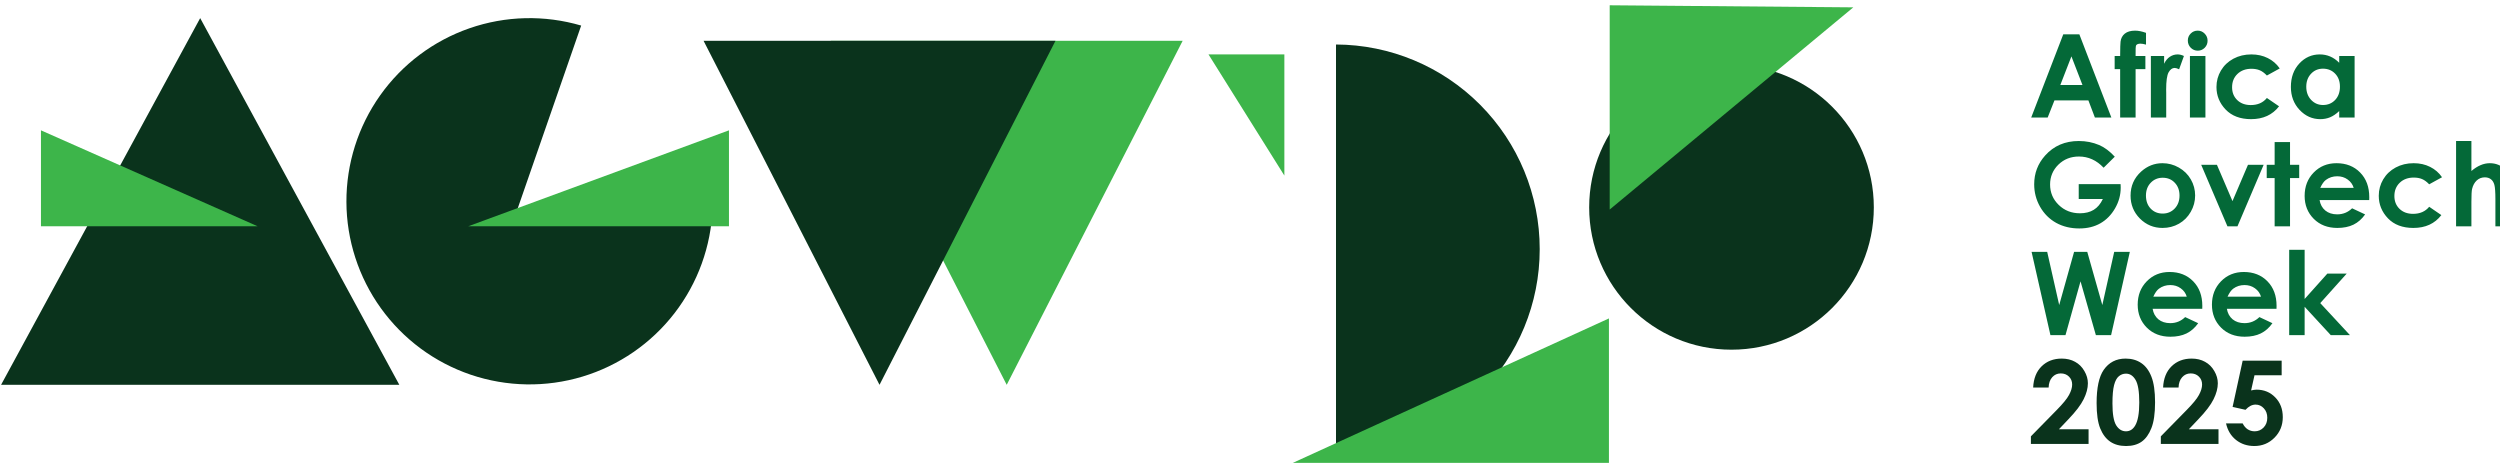
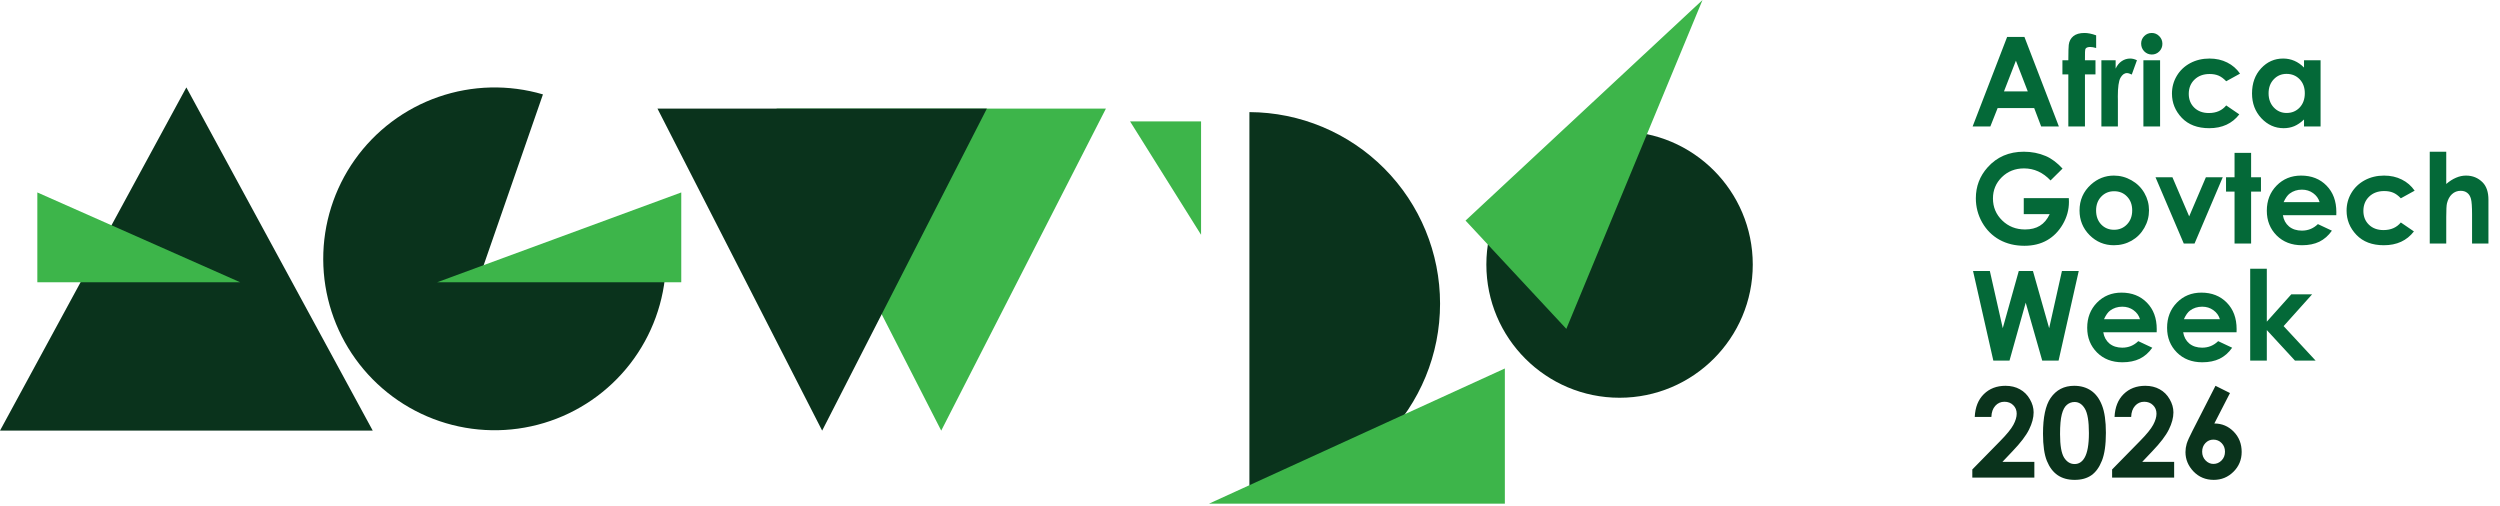
- <svg xmlns="http://www.w3.org/2000/svg" width="723" height="136" viewBox="0 0 723 136" fill="none">
-   <path d="M115.485 111.289H0.309L57.893 5.241L115.485 111.289Z" fill="#0A331C" />
-   <path d="M206.07 60.219C205.652 71.245 201.799 81.865 195.051 90.596C188.304 99.327 178.997 105.732 168.432 108.917C157.867 112.102 146.572 111.907 136.123 108.361C125.674 104.814 116.594 98.092 110.15 89.134C103.707 80.176 100.223 69.429 100.184 58.395C100.145 47.361 103.554 36.59 109.934 27.587C116.314 18.583 125.346 11.798 135.77 8.178C146.194 4.557 157.488 4.283 168.075 7.394L148.898 62.64L206.07 60.219Z" fill="#0A331C" />
-   <path d="M500.749 101.13C523.481 101.13 541.909 82.703 541.909 59.971C541.909 37.239 523.481 18.811 500.749 18.811C478.018 18.811 459.59 37.239 459.59 59.971C459.59 82.703 478.018 101.13 500.749 101.13Z" fill="#0A331C" />
-   <path d="M445.283 72.056C445.292 87.709 439.097 102.727 428.055 113.821C417.013 124.915 402.024 131.18 386.371 131.243V12.869C402.024 12.932 417.013 19.197 428.055 30.291C439.097 41.385 445.292 56.403 445.283 72.056Z" fill="#0A331C" />
-   <path d="M135.404 65.439H210.817V37.692L135.404 65.439Z" fill="#3DB54A" />
-   <path d="M373.893 133.857H465.304V92.085L373.893 133.857Z" fill="#3DB54A" />
-   <path d="M371.438 50.775V15.737H349.496L371.438 50.775Z" fill="#3DB54A" />
-   <path d="M74.504 65.439H11.844V37.692L74.504 65.439Z" fill="#3DB54A" />
-   <path d="M240.25 11.796H342.027L291.142 111.29L240.25 11.796Z" fill="#3DB54A" />
-   <path d="M203.471 11.796H305.248L254.356 111.29L203.471 11.796Z" fill="#0A331C" />
-   <path d="M465.525 1.526V5.605V60.597L535.972 2.125" fill="#3DB54A" />
-   <path d="M596.699 9.926H601.347L610.61 34H605.847L603.965 29.041H594.146L592.182 34H587.419L596.699 9.926ZM599.055 16.308L595.848 24.573H602.247L599.055 16.308ZM611.559 16.194H613.147C613.157 13.859 613.196 12.479 613.261 12.053C613.381 11.071 613.79 10.296 614.489 9.729C615.198 9.151 616.196 8.862 617.484 8.862C618.411 8.862 619.458 9.075 620.626 9.5V12.904C619.982 12.719 619.453 12.626 619.038 12.626C618.515 12.626 618.133 12.735 617.893 12.953C617.718 13.117 617.631 13.455 617.631 13.968L617.614 16.194H620.446V19.991H617.614V34H613.147V19.991H611.559V16.194ZM622.033 16.194H625.863V18.436C626.278 17.552 626.829 16.881 627.516 16.423C628.203 15.965 628.956 15.736 629.774 15.736C630.353 15.736 630.958 15.888 631.591 16.194L630.2 20.04C629.676 19.778 629.245 19.647 628.907 19.647C628.22 19.647 627.636 20.073 627.156 20.924C626.687 21.775 626.452 23.444 626.452 25.931L626.469 26.799V34H622.033V16.194ZM635.568 8.862C636.354 8.862 637.025 9.145 637.581 9.713C638.148 10.28 638.432 10.967 638.432 11.775C638.432 12.571 638.154 13.253 637.597 13.821C637.041 14.377 636.375 14.655 635.601 14.655C634.804 14.655 634.122 14.372 633.555 13.804C632.999 13.226 632.72 12.528 632.72 11.709C632.72 10.924 632.999 10.253 633.555 9.696C634.111 9.14 634.782 8.862 635.568 8.862ZM633.326 16.194H637.81V34H633.326V16.194ZM659.299 19.794L655.584 21.84C654.885 21.109 654.193 20.602 653.505 20.318C652.829 20.034 652.032 19.892 651.116 19.892C649.446 19.892 648.094 20.394 647.057 21.398C646.031 22.391 645.519 23.668 645.519 25.228C645.519 26.744 646.015 27.983 647.008 28.943C648.001 29.903 649.305 30.383 650.919 30.383C652.916 30.383 654.471 29.701 655.584 28.337L659.102 30.743C657.193 33.22 654.498 34.458 651.018 34.458C647.886 34.458 645.431 33.531 643.653 31.676C641.885 29.821 641.002 27.65 641.002 25.162C641.002 23.438 641.433 21.851 642.294 20.4C643.156 18.949 644.357 17.808 645.895 16.979C647.444 16.15 649.174 15.736 651.083 15.736C652.851 15.736 654.438 16.09 655.846 16.799C657.253 17.498 658.404 18.496 659.299 19.794ZM676.5 16.194H680.951V34H676.5V32.118C675.627 32.947 674.748 33.547 673.865 33.918C672.992 34.278 672.043 34.458 671.017 34.458C668.715 34.458 666.724 33.569 665.043 31.791C663.363 30.001 662.523 27.781 662.523 25.13C662.523 22.38 663.336 20.127 664.961 18.37C666.587 16.614 668.562 15.736 670.886 15.736C671.955 15.736 672.959 15.937 673.897 16.341C674.836 16.745 675.703 17.35 676.5 18.158V16.194ZM671.802 19.86C670.417 19.86 669.266 20.351 668.349 21.333C667.433 22.304 666.974 23.553 666.974 25.081C666.974 26.619 667.438 27.885 668.366 28.877C669.304 29.87 670.455 30.367 671.819 30.367C673.226 30.367 674.394 29.881 675.321 28.91C676.249 27.928 676.712 26.646 676.712 25.064C676.712 23.515 676.249 22.26 675.321 21.3C674.394 20.34 673.221 19.86 671.802 19.86Z" fill="#046938" />
-   <path d="M611.592 45.315L608.368 48.506C606.327 46.346 603.949 45.266 601.232 45.266C598.864 45.266 596.879 46.051 595.275 47.622C593.682 49.194 592.885 51.103 592.885 53.35C592.885 55.675 593.715 57.644 595.373 59.259C597.031 60.873 599.077 61.681 601.51 61.681C603.092 61.681 604.423 61.348 605.504 60.682C606.595 60.017 607.473 58.975 608.139 57.557H601.167V53.252H613.277L613.31 54.267C613.31 56.373 612.765 58.37 611.674 60.257C610.583 62.145 609.17 63.585 607.435 64.578C605.7 65.57 603.665 66.067 601.33 66.067C598.832 66.067 596.6 65.527 594.637 64.447C592.684 63.356 591.134 61.806 589.989 59.799C588.854 57.791 588.287 55.625 588.287 53.301C588.287 50.115 589.339 47.344 591.445 44.987C593.944 42.183 597.195 40.781 601.199 40.781C603.294 40.781 605.253 41.169 607.075 41.943C608.613 42.598 610.119 43.722 611.592 45.315ZM625.388 47.197C627.069 47.197 628.645 47.617 630.118 48.457C631.602 49.297 632.759 50.437 633.588 51.878C634.417 53.318 634.832 54.873 634.832 56.542C634.832 58.222 634.412 59.793 633.571 61.255C632.742 62.717 631.607 63.863 630.167 64.692C628.727 65.51 627.14 65.92 625.405 65.92C622.852 65.92 620.669 65.014 618.858 63.203C617.058 61.381 616.158 59.171 616.158 56.575C616.158 53.792 617.178 51.474 619.218 49.619C621.008 48.004 623.064 47.197 625.388 47.197ZM625.454 51.403C624.068 51.403 622.912 51.889 621.984 52.86C621.068 53.82 620.609 55.053 620.609 56.558C620.609 58.108 621.062 59.362 621.968 60.322C622.884 61.283 624.041 61.763 625.437 61.763C626.834 61.763 627.996 61.277 628.923 60.306C629.851 59.335 630.315 58.086 630.315 56.558C630.315 55.031 629.856 53.792 628.94 52.843C628.034 51.883 626.872 51.403 625.454 51.403ZM636.583 47.655H641.133L645.633 58.162L650.117 47.655H654.651L647.073 65.461H644.177L636.583 47.655ZM657.826 41.092H662.277V47.655H664.929V51.501H662.277V65.461H657.826V51.501H655.535V47.655H657.826V41.092ZM685.174 57.851H670.821C671.028 59.117 671.579 60.126 672.473 60.879C673.379 61.621 674.53 61.992 675.927 61.992C677.596 61.992 679.031 61.408 680.231 60.241L683.995 62.008C683.057 63.339 681.933 64.327 680.624 64.97C679.314 65.603 677.76 65.92 675.959 65.92C673.166 65.92 670.891 65.041 669.135 63.285C667.378 61.517 666.5 59.308 666.5 56.657C666.5 53.94 667.373 51.687 669.118 49.897C670.875 48.097 673.074 47.197 675.714 47.197C678.518 47.197 680.798 48.097 682.555 49.897C684.312 51.687 685.19 54.054 685.19 57L685.174 57.851ZM680.689 54.333C680.395 53.34 679.811 52.532 678.938 51.91C678.076 51.288 677.072 50.977 675.927 50.977C674.683 50.977 673.592 51.327 672.654 52.025C672.064 52.461 671.519 53.23 671.017 54.333H680.689ZM706.237 51.256L702.522 53.301C701.823 52.57 701.13 52.063 700.443 51.779C699.767 51.496 698.97 51.354 698.054 51.354C696.384 51.354 695.031 51.856 693.995 52.86C692.969 53.852 692.456 55.129 692.456 56.689C692.456 58.206 692.953 59.444 693.946 60.404C694.939 61.364 696.242 61.844 697.857 61.844C699.854 61.844 701.409 61.163 702.522 59.799L706.04 62.205C704.131 64.681 701.436 65.92 697.955 65.92C694.824 65.92 692.369 64.992 690.591 63.137C688.823 61.283 687.939 59.111 687.939 56.624C687.939 54.9 688.37 53.312 689.232 51.861C690.094 50.41 691.294 49.27 692.833 48.441C694.382 47.611 696.112 47.197 698.021 47.197C699.788 47.197 701.376 47.551 702.783 48.261C704.191 48.959 705.342 49.957 706.237 51.256ZM710.295 40.781H714.731V49.455C715.603 48.703 716.482 48.141 717.366 47.77C718.249 47.388 719.144 47.197 720.05 47.197C721.817 47.197 723.306 47.808 724.518 49.03C725.554 50.088 726.072 51.643 726.072 53.694V65.461H721.67V57.655C721.67 55.593 721.572 54.196 721.375 53.465C721.179 52.734 720.841 52.189 720.361 51.828C719.891 51.468 719.308 51.288 718.609 51.288C717.704 51.288 716.924 51.589 716.269 52.189C715.625 52.789 715.178 53.607 714.927 54.644C714.796 55.178 714.731 56.4 714.731 58.309V65.461H710.295V40.781Z" fill="#046938" />
-   <path d="M587.534 72.848H592.051L595.52 88.216L599.825 72.848H603.638L607.991 88.216L611.428 72.848H615.945L610.528 96.922H606.126L601.69 81.358L597.337 96.922H592.984L587.534 72.848ZM636.894 89.312H622.541C622.748 90.578 623.299 91.587 624.194 92.34C625.099 93.082 626.25 93.453 627.647 93.453C629.316 93.453 630.751 92.869 631.951 91.702L635.715 93.469C634.777 94.8 633.653 95.788 632.344 96.431C631.035 97.064 629.48 97.381 627.68 97.381C624.886 97.381 622.612 96.502 620.855 94.746C619.098 92.978 618.22 90.769 618.22 88.117C618.22 85.401 619.093 83.148 620.839 81.358C622.595 79.558 624.794 78.658 627.434 78.658C630.238 78.658 632.519 79.558 634.275 81.358C636.032 83.148 636.91 85.515 636.91 88.461L636.894 89.312ZM632.409 85.793C632.115 84.801 631.531 83.993 630.658 83.371C629.796 82.749 628.793 82.438 627.647 82.438C626.403 82.438 625.312 82.788 624.374 83.486C623.784 83.922 623.239 84.692 622.737 85.793H632.409ZM658.366 89.312H644.013C644.22 90.578 644.771 91.587 645.666 92.34C646.571 93.082 647.723 93.453 649.119 93.453C650.788 93.453 652.223 92.869 653.423 91.702L657.188 93.469C656.249 94.8 655.125 95.788 653.816 96.431C652.507 97.064 650.952 97.381 649.152 97.381C646.359 97.381 644.084 96.502 642.327 94.746C640.571 92.978 639.692 90.769 639.692 88.117C639.692 85.401 640.565 83.148 642.311 81.358C644.067 79.558 646.266 78.658 648.906 78.658C651.71 78.658 653.991 79.558 655.747 81.358C657.504 83.148 658.382 85.515 658.382 88.461L658.366 89.312ZM653.882 85.793C653.587 84.801 653.003 83.993 652.13 83.371C651.269 82.749 650.265 82.438 649.119 82.438C647.875 82.438 646.784 82.788 645.846 83.486C645.257 83.922 644.711 84.692 644.209 85.793H653.882ZM662.032 72.242H666.5V86.465L673.079 79.116H678.676L671.017 87.659L679.609 96.922H674.061L666.5 88.723V96.922H662.032V72.242Z" fill="#046938" />
-   <path d="M592.46 112.066H587.992C588.112 109.47 588.925 107.429 590.43 105.945C591.947 104.451 593.889 103.703 596.257 103.703C597.719 103.703 599.006 104.014 600.119 104.636C601.243 105.247 602.138 106.136 602.803 107.304C603.48 108.46 603.818 109.639 603.818 110.839C603.818 112.268 603.409 113.807 602.59 115.454C601.783 117.102 600.299 119.049 598.139 121.297L595.438 124.144H604.014V128.383H587.337V126.19L594.784 118.596C596.584 116.774 597.779 115.312 598.368 114.21C598.968 113.097 599.268 112.094 599.268 111.199C599.268 110.272 598.957 109.508 598.335 108.908C597.724 108.297 596.933 107.991 595.962 107.991C594.98 107.991 594.162 108.357 593.507 109.088C592.853 109.819 592.504 110.812 592.46 112.066ZM614.718 103.703C616.474 103.703 617.985 104.134 619.251 104.996C620.528 105.858 621.51 107.178 622.197 108.957C622.895 110.724 623.244 113.19 623.244 116.354C623.244 119.551 622.89 122.039 622.181 123.817C621.482 125.596 620.539 126.905 619.349 127.745C618.16 128.574 616.66 128.989 614.849 128.989C613.037 128.989 611.515 128.569 610.282 127.729C609.05 126.889 608.084 125.612 607.386 123.899C606.687 122.186 606.338 119.747 606.338 116.583C606.338 112.165 607.02 108.962 608.384 106.977C609.901 104.794 612.012 103.703 614.718 103.703ZM614.832 108.057C614.058 108.057 613.37 108.308 612.77 108.81C612.17 109.3 611.712 110.152 611.395 111.363C611.079 112.574 610.921 114.347 610.921 116.682C610.921 119.726 611.281 121.831 612.001 122.999C612.732 124.155 613.676 124.734 614.832 124.734C615.945 124.734 616.829 124.183 617.484 123.081C618.28 121.75 618.678 119.524 618.678 116.403C618.678 113.239 618.318 111.057 617.598 109.857C616.889 108.657 615.967 108.057 614.832 108.057ZM630.036 112.066H625.568C625.688 109.47 626.501 107.429 628.007 105.945C629.524 104.451 631.466 103.703 633.833 103.703C635.295 103.703 636.583 104.014 637.696 104.636C638.819 105.247 639.714 106.136 640.38 107.304C641.056 108.46 641.394 109.639 641.394 110.839C641.394 112.268 640.985 113.807 640.167 115.454C639.36 117.102 637.876 119.049 635.715 121.297L633.015 124.144H641.591V128.383H624.914V126.19L632.36 118.596C634.161 116.774 635.355 115.312 635.944 114.21C636.545 113.097 636.845 112.094 636.845 111.199C636.845 110.272 636.534 109.508 635.912 108.908C635.301 108.297 634.51 107.991 633.539 107.991C632.557 107.991 631.738 108.357 631.084 109.088C630.429 109.819 630.08 110.812 630.036 112.066ZM648.579 104.309H659.855V108.531H652L651.018 112.917C651.29 112.841 651.558 112.786 651.82 112.754C652.081 112.71 652.332 112.688 652.572 112.688C654.755 112.688 656.566 113.436 658.006 114.93C659.457 116.414 660.183 118.318 660.183 120.642C660.183 122.988 659.381 124.968 657.777 126.583C656.184 128.187 654.242 128.989 651.95 128.989C649.899 128.989 648.137 128.405 646.664 127.238C645.191 126.07 644.226 124.472 643.767 122.442H648.579C648.95 123.195 649.436 123.768 650.036 124.161C650.647 124.543 651.318 124.734 652.049 124.734C653.063 124.734 653.925 124.368 654.634 123.637C655.344 122.906 655.698 121.968 655.698 120.822C655.698 119.709 655.366 118.798 654.7 118.089C654.045 117.369 653.249 117.009 652.311 117.009C651.809 117.009 651.312 117.134 650.821 117.385C650.341 117.636 649.867 118.013 649.397 118.515L645.666 117.68L648.579 104.309Z" fill="#0A331C" />
+ <svg xmlns="http://www.w3.org/2000/svg" width="672" height="136" viewBox="0 0 672 136" fill="none">
+   <path d="M100.193 115.751H0L50.093 23.498L100.193 115.751Z" fill="#0A331C" />
+   <path d="M178.997 71.326C178.632 80.918 175.281 90.157 169.411 97.752C163.541 105.347 155.445 110.919 146.255 113.689C137.064 116.46 127.238 116.29 118.148 113.205C109.059 110.12 101.16 104.272 95.555 96.48C89.95 88.687 86.919 79.338 86.885 69.74C86.851 60.141 89.816 50.771 95.366 42.939C100.916 35.107 108.774 29.204 117.842 26.055C126.909 22.906 136.734 22.667 145.944 25.373L129.262 73.432L178.997 71.326Z" fill="#0A331C" />
+   <path d="M435.338 106.914C455.113 106.914 471.143 90.884 471.143 71.11C471.143 51.335 455.113 35.305 435.338 35.305C415.564 35.305 399.533 51.335 399.533 71.11C399.533 90.884 415.564 106.914 435.338 106.914Z" fill="#0A331C" />
+   <path d="M387.088 81.623C387.096 95.239 381.707 108.304 372.101 117.954C362.495 127.605 349.456 133.055 335.84 133.11V30.135C349.456 30.191 362.495 35.641 372.101 45.291C381.707 54.942 387.096 68.006 387.088 81.623Z" fill="#0A331C" />
+   <path d="M117.521 75.866H183.124V51.728L117.521 75.866Z" fill="#3DB54A" />
+   <path d="M324.984 135.383H404.504V99.046L324.984 135.383Z" fill="#3DB54A" />
+   <path d="M457.636 0L393.936 59.29L421.029 88.398L457.636 0Z" fill="#3DB54A" />
+   <path d="M322.847 63.109V32.629H303.76L322.847 63.109Z" fill="#3DB54A" />
+   <path d="M64.544 75.866H10.035V51.728L64.544 75.866Z" fill="#3DB54A" />
+   <path d="M208.729 29.201H297.265L253 115.752L208.729 29.201Z" fill="#3DB54A" />
+   <path d="M176.73 29.201H265.267L220.996 115.752L176.73 29.201Z" fill="#0A331C" />
+   <path d="M539.519 9.926H544.167L553.43 34H548.668L546.786 29.041H536.966L535.002 34H530.239L539.519 9.926ZM541.876 16.308L538.668 24.573H545.067L541.876 16.308ZM554.379 16.194H555.967C555.978 13.859 556.016 12.479 556.081 12.053C556.201 11.071 556.611 10.296 557.309 9.729C558.018 9.151 559.016 8.862 560.304 8.862C561.231 8.862 562.279 9.075 563.446 9.5V12.904C562.802 12.719 562.273 12.626 561.859 12.626C561.335 12.626 560.953 12.735 560.713 12.953C560.538 13.117 560.451 13.455 560.451 13.968L560.435 16.194H563.266V19.991H560.435V34H555.967V19.991H554.379V16.194ZM564.854 16.194H568.683V18.436C569.098 17.552 569.649 16.881 570.336 16.423C571.024 15.965 571.776 15.736 572.595 15.736C573.173 15.736 573.779 15.888 574.411 16.194L573.02 20.04C572.497 19.778 572.066 19.647 571.727 19.647C571.04 19.647 570.456 20.073 569.976 20.924C569.507 21.775 569.272 23.444 569.272 25.931L569.289 26.799V34H564.854V16.194ZM578.388 8.862C579.174 8.862 579.845 9.145 580.401 9.713C580.969 10.28 581.252 10.967 581.252 11.775C581.252 12.571 580.974 13.253 580.418 13.821C579.861 14.377 579.196 14.655 578.421 14.655C577.625 14.655 576.943 14.372 576.375 13.804C575.819 13.226 575.541 12.528 575.541 11.709C575.541 10.924 575.819 10.253 576.375 9.696C576.932 9.14 577.603 8.862 578.388 8.862ZM576.146 16.194H580.631V34H576.146V16.194ZM602.119 19.794L598.404 21.84C597.706 21.109 597.013 20.602 596.326 20.318C595.649 20.034 594.853 19.892 593.936 19.892C592.267 19.892 590.914 20.394 589.877 21.398C588.852 22.391 588.339 23.668 588.339 25.228C588.339 26.744 588.835 27.983 589.828 28.943C590.821 29.903 592.125 30.383 593.74 30.383C595.736 30.383 597.291 29.701 598.404 28.337L601.923 30.743C600.013 33.22 597.318 34.458 593.838 34.458C590.707 34.458 588.252 33.531 586.473 31.676C584.706 29.821 583.822 27.65 583.822 25.162C583.822 23.438 584.253 21.851 585.115 20.4C585.977 18.949 587.177 17.808 588.715 16.979C590.265 16.15 591.994 15.736 593.903 15.736C595.671 15.736 597.258 16.09 598.666 16.799C600.073 17.498 601.224 18.496 602.119 19.794ZM619.32 16.194H623.771V34H619.32V32.118C618.447 32.947 617.569 33.547 616.685 33.918C615.812 34.278 614.863 34.458 613.837 34.458C611.535 34.458 609.544 33.569 607.864 31.791C606.183 30.001 605.343 27.781 605.343 25.13C605.343 22.38 606.156 20.127 607.782 18.37C609.407 16.614 611.382 15.736 613.706 15.736C614.776 15.736 615.779 15.937 616.718 16.341C617.656 16.745 618.523 17.35 619.32 18.158V16.194ZM614.623 19.86C613.237 19.86 612.086 20.351 611.17 21.333C610.253 22.304 609.795 23.553 609.795 25.081C609.795 26.619 610.259 27.885 611.186 28.877C612.124 29.87 613.275 30.367 614.639 30.367C616.047 30.367 617.214 29.881 618.141 28.91C619.069 27.928 619.533 26.646 619.533 25.064C619.533 23.515 619.069 22.26 618.141 21.3C617.214 20.34 616.041 19.86 614.623 19.86Z" fill="#046938" />
+   <path d="M554.412 45.315L551.188 48.506C549.148 46.346 546.769 45.266 544.052 45.266C541.685 45.266 539.699 46.051 538.095 47.622C536.502 49.194 535.706 51.103 535.706 53.35C535.706 55.675 536.535 57.644 538.193 59.259C539.852 60.873 541.898 61.681 544.331 61.681C545.913 61.681 547.244 61.348 548.324 60.682C549.415 60.017 550.293 58.975 550.959 57.557H543.987V53.252H556.098L556.131 54.267C556.131 56.373 555.585 58.37 554.494 60.257C553.403 62.145 551.99 63.585 550.255 64.578C548.52 65.57 546.485 66.067 544.151 66.067C541.652 66.067 539.421 65.527 537.457 64.447C535.504 63.356 533.955 61.806 532.809 59.799C531.674 57.791 531.107 55.625 531.107 53.301C531.107 50.115 532.16 47.344 534.265 44.987C536.764 42.183 540.015 40.781 544.02 40.781C546.115 40.781 548.073 41.169 549.895 41.943C551.433 42.598 552.939 43.722 554.412 45.315ZM568.209 47.197C569.889 47.197 571.466 47.617 572.938 48.457C574.422 49.297 575.579 50.437 576.408 51.878C577.237 53.318 577.652 54.873 577.652 56.542C577.652 58.222 577.232 59.793 576.392 61.255C575.562 62.717 574.428 63.863 572.988 64.692C571.547 65.51 569.96 65.92 568.225 65.92C565.672 65.92 563.49 65.014 561.679 63.203C559.878 61.381 558.978 59.171 558.978 56.575C558.978 53.792 559.998 51.474 562.039 49.619C563.828 48.004 565.885 47.197 568.209 47.197ZM568.274 51.403C566.888 51.403 565.732 51.889 564.805 52.86C563.888 53.82 563.43 55.053 563.43 56.558C563.43 58.108 563.883 59.362 564.788 60.322C565.705 61.283 566.861 61.763 568.258 61.763C569.654 61.763 570.816 61.277 571.744 60.306C572.671 59.335 573.135 58.086 573.135 56.558C573.135 55.031 572.677 53.792 571.76 52.843C570.855 51.883 569.693 51.403 568.274 51.403ZM579.403 47.655H583.953L588.453 58.162L592.938 47.655H597.471L589.894 65.461H586.997L579.403 47.655ZM600.646 41.092H605.098V47.655H607.749V51.501H605.098V65.461H600.646V51.501H598.355V47.655H600.646V41.092ZM627.994 57.851H613.641C613.848 59.117 614.399 60.126 615.294 60.879C616.199 61.621 617.35 61.992 618.747 61.992C620.416 61.992 621.851 61.408 623.051 60.241L626.816 62.008C625.877 63.339 624.753 64.327 623.444 64.97C622.135 65.603 620.58 65.92 618.78 65.92C615.987 65.92 613.712 65.041 611.955 63.285C610.199 61.517 609.32 59.308 609.32 56.657C609.32 53.94 610.193 51.687 611.939 49.897C613.695 48.097 615.894 47.197 618.534 47.197C621.338 47.197 623.619 48.097 625.375 49.897C627.132 51.687 628.01 54.054 628.01 57L627.994 57.851ZM623.51 54.333C623.215 53.34 622.631 52.532 621.758 51.91C620.896 51.288 619.893 50.977 618.747 50.977C617.503 50.977 616.412 51.327 615.474 52.025C614.885 52.461 614.339 53.23 613.837 54.333H623.51ZM649.057 51.256L645.342 53.301C644.644 52.57 643.951 52.063 643.263 51.779C642.587 51.496 641.79 51.354 640.874 51.354C639.205 51.354 637.852 51.856 636.815 52.86C635.79 53.852 635.277 55.129 635.277 56.689C635.277 58.206 635.773 59.444 636.766 60.404C637.759 61.364 639.063 61.844 640.678 61.844C642.674 61.844 644.229 61.163 645.342 59.799L648.861 62.205C646.951 64.681 644.256 65.92 640.776 65.92C637.644 65.92 635.189 64.992 633.411 63.137C631.643 61.283 630.76 59.111 630.76 56.624C630.76 54.9 631.191 53.312 632.053 51.861C632.915 50.41 634.115 49.27 635.653 48.441C637.202 47.611 638.932 47.197 640.841 47.197C642.609 47.197 644.196 47.551 645.604 48.261C647.011 48.959 648.162 49.957 649.057 51.256ZM653.116 40.781H657.551V49.455C658.424 48.703 659.302 48.141 660.186 47.77C661.07 47.388 661.964 47.197 662.87 47.197C664.637 47.197 666.127 47.808 667.338 49.03C668.374 50.088 668.893 51.643 668.893 53.694V65.461H664.49V57.655C664.49 55.593 664.392 54.196 664.196 53.465C663.999 52.734 663.661 52.189 663.181 51.828C662.712 51.468 662.128 51.288 661.43 51.288C660.524 51.288 659.744 51.589 659.089 52.189C658.446 52.789 657.998 53.607 657.747 54.644C657.616 55.178 657.551 56.4 657.551 58.309V65.461H653.116V40.781Z" fill="#046938" />
+   <path d="M530.354 72.848H534.871L538.341 88.216L542.645 72.848H546.458L550.812 88.216L554.248 72.848H558.765L553.348 96.922H548.946L544.511 81.358L540.157 96.922H535.804L530.354 72.848ZM579.714 89.312H565.361C565.568 90.578 566.119 91.587 567.014 92.34C567.92 93.082 569.071 93.453 570.467 93.453C572.137 93.453 573.571 92.869 574.771 91.702L578.536 93.469C577.597 94.8 576.474 95.788 575.164 96.431C573.855 97.064 572.3 97.381 570.5 97.381C567.707 97.381 565.432 96.502 563.675 94.746C561.919 92.978 561.04 90.769 561.04 88.117C561.04 85.401 561.913 83.148 563.659 81.358C565.416 79.558 567.614 78.658 570.254 78.658C573.058 78.658 575.339 79.558 577.095 81.358C578.852 83.148 579.73 85.515 579.73 88.461L579.714 89.312ZM575.23 85.793C574.935 84.801 574.351 83.993 573.479 83.371C572.617 82.749 571.613 82.438 570.467 82.438C569.223 82.438 568.132 82.788 567.194 83.486C566.605 83.922 566.059 84.692 565.557 85.793H575.23ZM601.186 89.312H586.833C587.041 90.578 587.592 91.587 588.486 92.34C589.392 93.082 590.543 93.453 591.939 93.453C593.609 93.453 595.044 92.869 596.244 91.702L600.008 93.469C599.07 94.8 597.946 95.788 596.637 96.431C595.327 97.064 593.772 97.381 591.972 97.381C589.179 97.381 586.904 96.502 585.148 94.746C583.391 92.978 582.513 90.769 582.513 88.117C582.513 85.401 583.385 83.148 585.131 81.358C586.888 79.558 589.086 78.658 591.727 78.658C594.531 78.658 596.811 79.558 598.568 81.358C600.324 83.148 601.203 85.515 601.203 88.461L601.186 89.312ZM596.702 85.793C596.407 84.801 595.824 83.993 594.951 83.371C594.089 82.749 593.085 82.438 591.939 82.438C590.696 82.438 589.605 82.788 588.666 83.486C588.077 83.922 587.532 84.692 587.03 85.793H596.702ZM604.852 72.242H609.32V86.465L615.899 79.116H621.497L613.837 87.659L622.429 96.922H616.881L609.32 88.723V96.922H604.852V72.242Z" fill="#046938" />
+   <path d="M535.28 112.066H530.812C530.932 109.47 531.745 107.429 533.251 105.945C534.767 104.451 536.709 103.703 539.077 103.703C540.539 103.703 541.827 104.014 542.939 104.636C544.063 105.247 544.958 106.136 545.624 107.304C546.3 108.46 546.638 109.639 546.638 110.839C546.638 112.268 546.229 113.807 545.411 115.454C544.603 117.102 543.12 119.049 540.959 121.297L538.259 124.144H546.835V128.383H530.158V126.19L537.604 118.596C539.404 116.774 540.599 115.312 541.188 114.21C541.788 113.097 542.088 112.094 542.088 111.199C542.088 110.272 541.778 109.508 541.156 108.908C540.545 108.297 539.754 107.991 538.783 107.991C537.801 107.991 536.982 108.357 536.328 109.088C535.673 109.819 535.324 110.812 535.28 112.066ZM557.538 103.703C559.295 103.703 560.806 104.134 562.071 104.996C563.348 105.858 564.33 107.178 565.017 108.957C565.716 110.724 566.065 113.19 566.065 116.354C566.065 119.551 565.71 122.039 565.001 123.817C564.303 125.596 563.359 126.905 562.17 127.745C560.98 128.574 559.48 128.989 557.669 128.989C555.858 128.989 554.336 128.569 553.103 127.729C551.87 126.889 550.904 125.612 550.206 123.899C549.508 122.186 549.159 119.747 549.159 116.583C549.159 112.165 549.841 108.962 551.204 106.977C552.721 104.794 554.832 103.703 557.538 103.703ZM557.653 108.057C556.878 108.057 556.191 108.308 555.59 108.81C554.99 109.3 554.532 110.152 554.216 111.363C553.899 112.574 553.741 114.347 553.741 116.682C553.741 119.726 554.101 121.831 554.821 122.999C555.552 124.155 556.496 124.734 557.653 124.734C558.765 124.734 559.649 124.183 560.304 123.081C561.1 121.75 561.499 119.524 561.499 116.403C561.499 113.239 561.139 111.057 560.418 109.857C559.709 108.657 558.787 108.057 557.653 108.057ZM572.857 112.066H568.389C568.509 109.47 569.322 107.429 570.827 105.945C572.344 104.451 574.286 103.703 576.654 103.703C578.116 103.703 579.403 104.014 580.516 104.636C581.64 105.247 582.534 106.136 583.2 107.304C583.876 108.46 584.215 109.639 584.215 110.839C584.215 112.268 583.806 113.807 582.987 115.454C582.18 117.102 580.696 119.049 578.536 121.297L575.835 124.144H584.411V128.383H567.734V126.19L575.181 118.596C576.981 116.774 578.176 115.312 578.765 114.21C579.365 113.097 579.665 112.094 579.665 111.199C579.665 110.272 579.354 109.508 578.732 108.908C578.121 108.297 577.33 107.991 576.359 107.991C575.377 107.991 574.559 108.357 573.904 109.088C573.249 109.819 572.9 110.812 572.857 112.066ZM595.524 103.703L599.419 105.651L595.213 113.834C597.253 113.834 598.988 114.565 600.417 116.027C601.846 117.489 602.561 119.306 602.561 121.477C602.561 123.572 601.825 125.35 600.352 126.812C598.89 128.263 597.122 128.989 595.049 128.989C592.878 128.989 591.067 128.236 589.615 126.73C588.175 125.214 587.455 123.479 587.455 121.526C587.455 120.784 587.564 120.037 587.782 119.284C588.012 118.531 588.53 117.374 589.337 115.814L595.524 103.703ZM594.951 118.171C594.1 118.171 593.385 118.482 592.807 119.104C592.229 119.715 591.939 120.484 591.939 121.411C591.939 122.339 592.239 123.119 592.84 123.752C593.451 124.385 594.16 124.701 594.967 124.701C595.818 124.701 596.549 124.39 597.16 123.768C597.771 123.146 598.077 122.361 598.077 121.411C598.077 120.484 597.777 119.715 597.177 119.104C596.587 118.482 595.845 118.171 594.951 118.171Z" fill="#0A331C" />
</svg>
